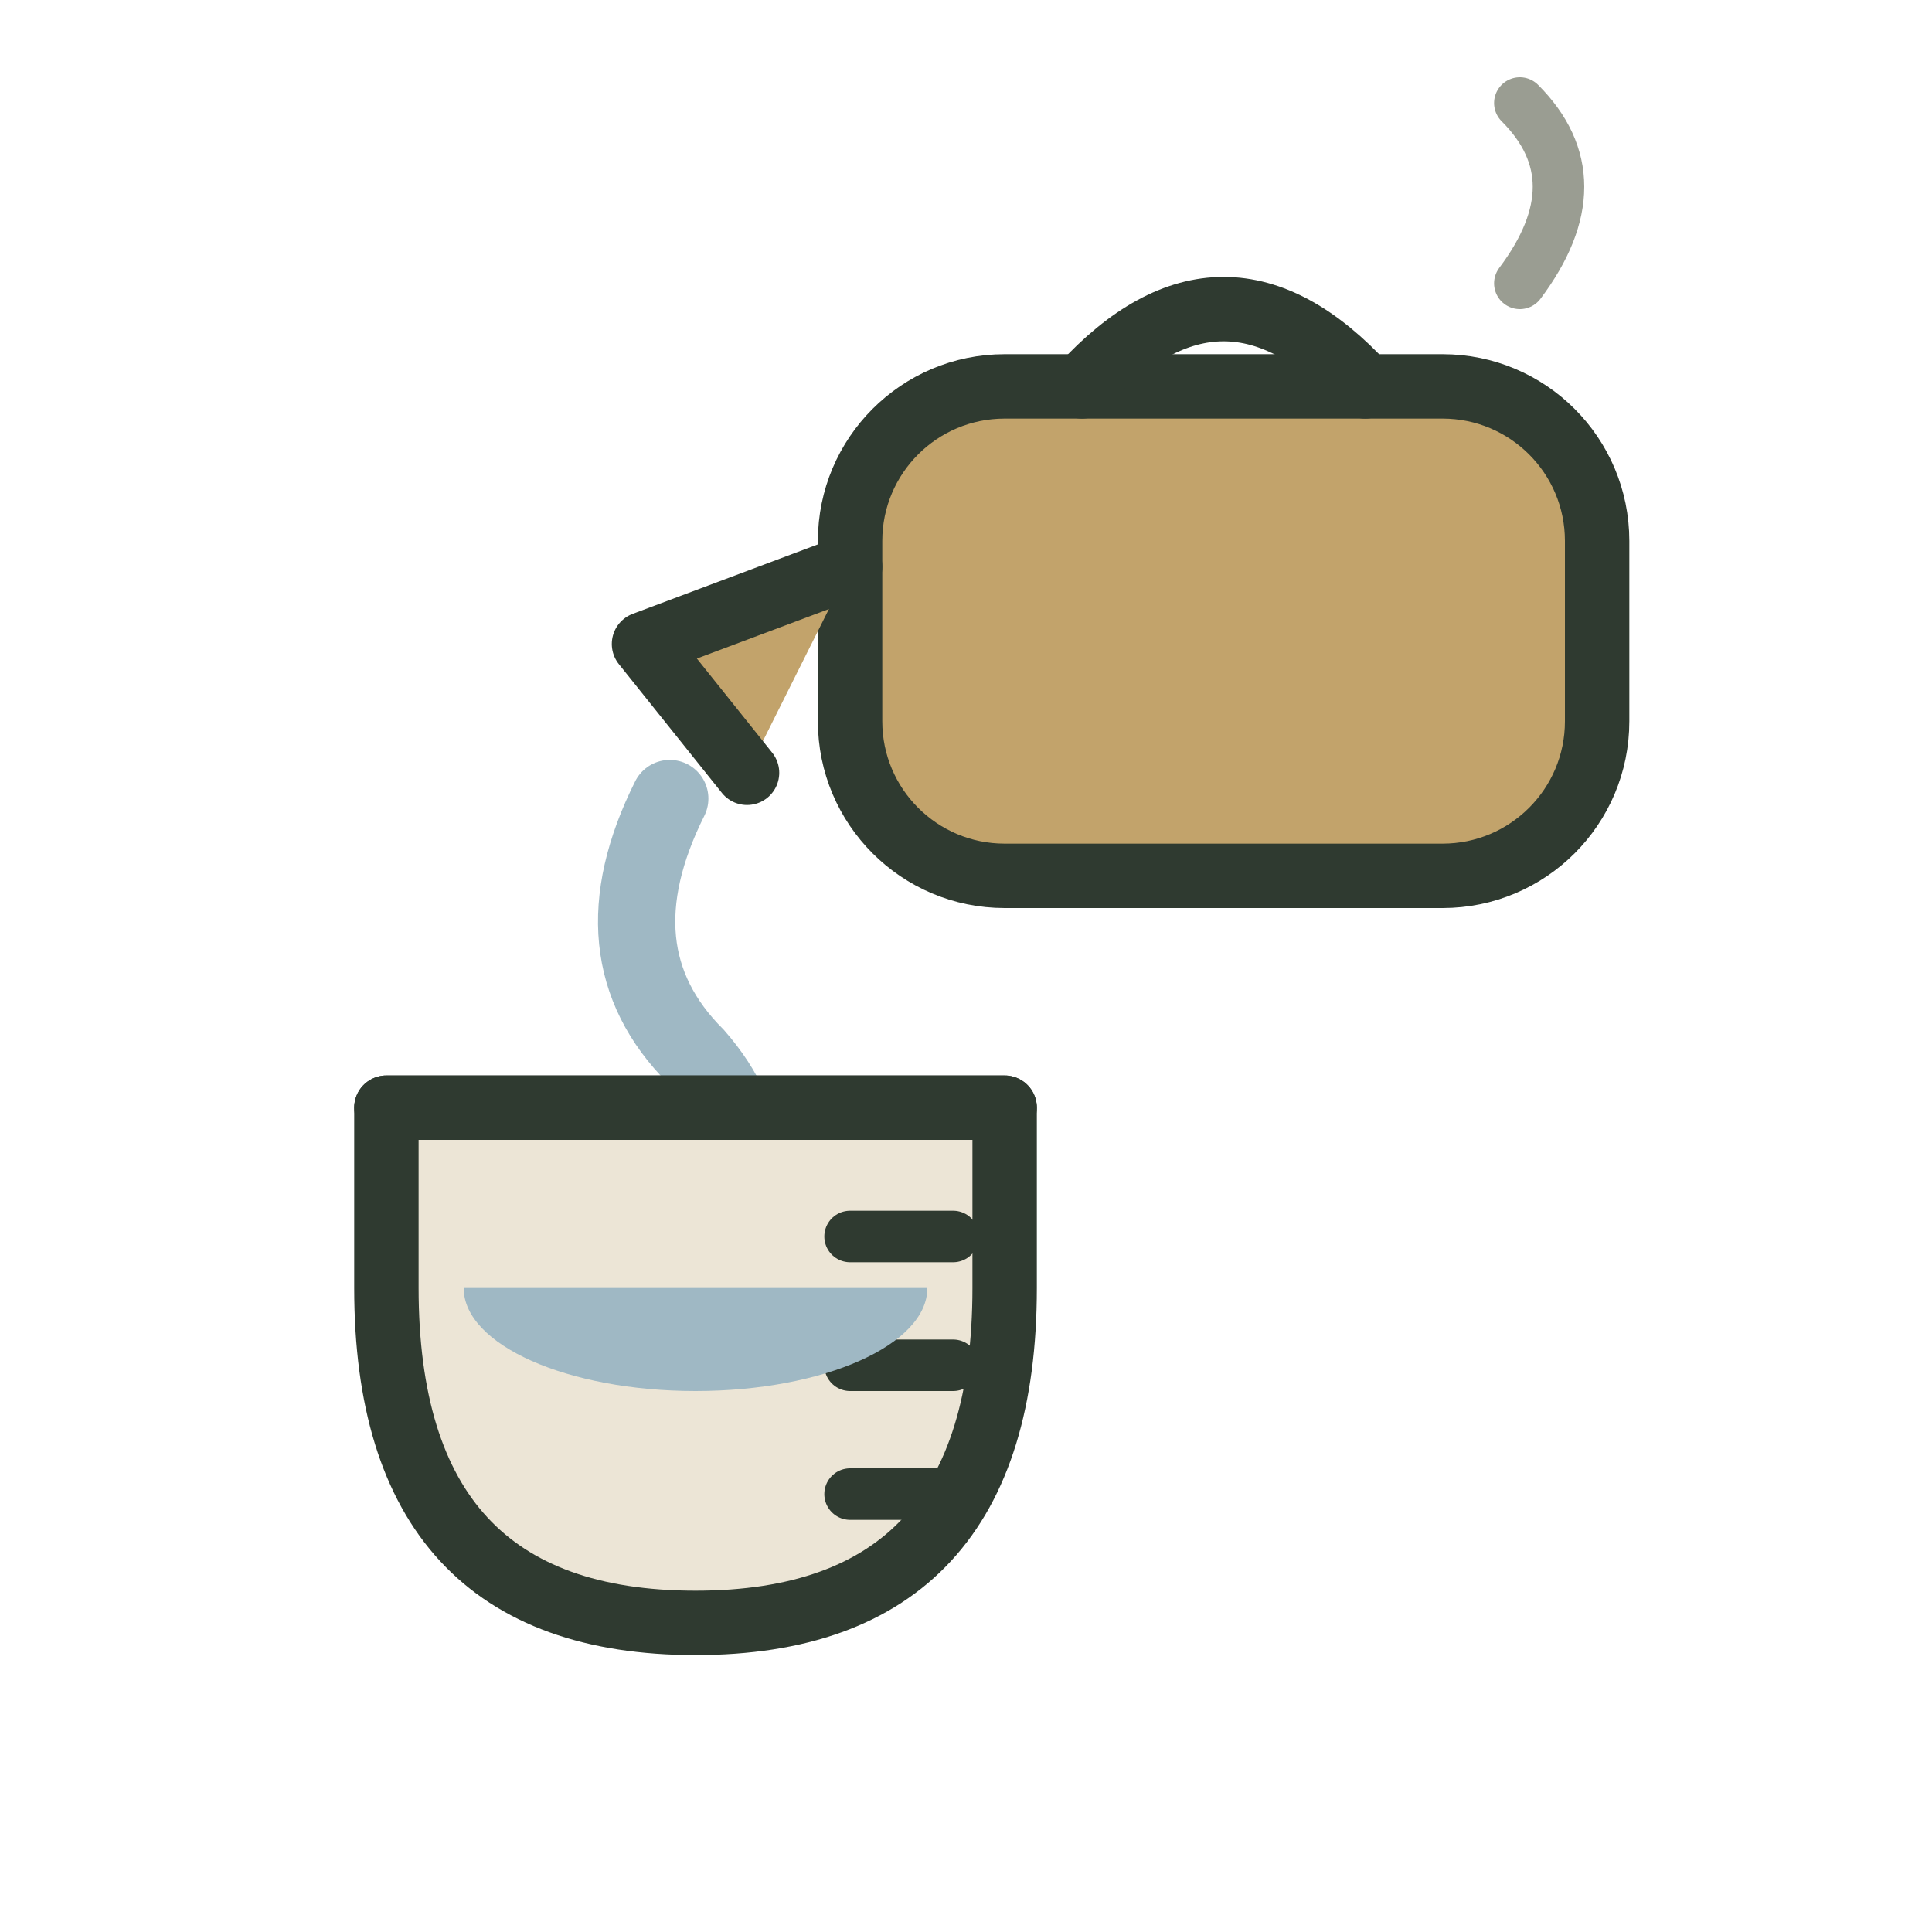
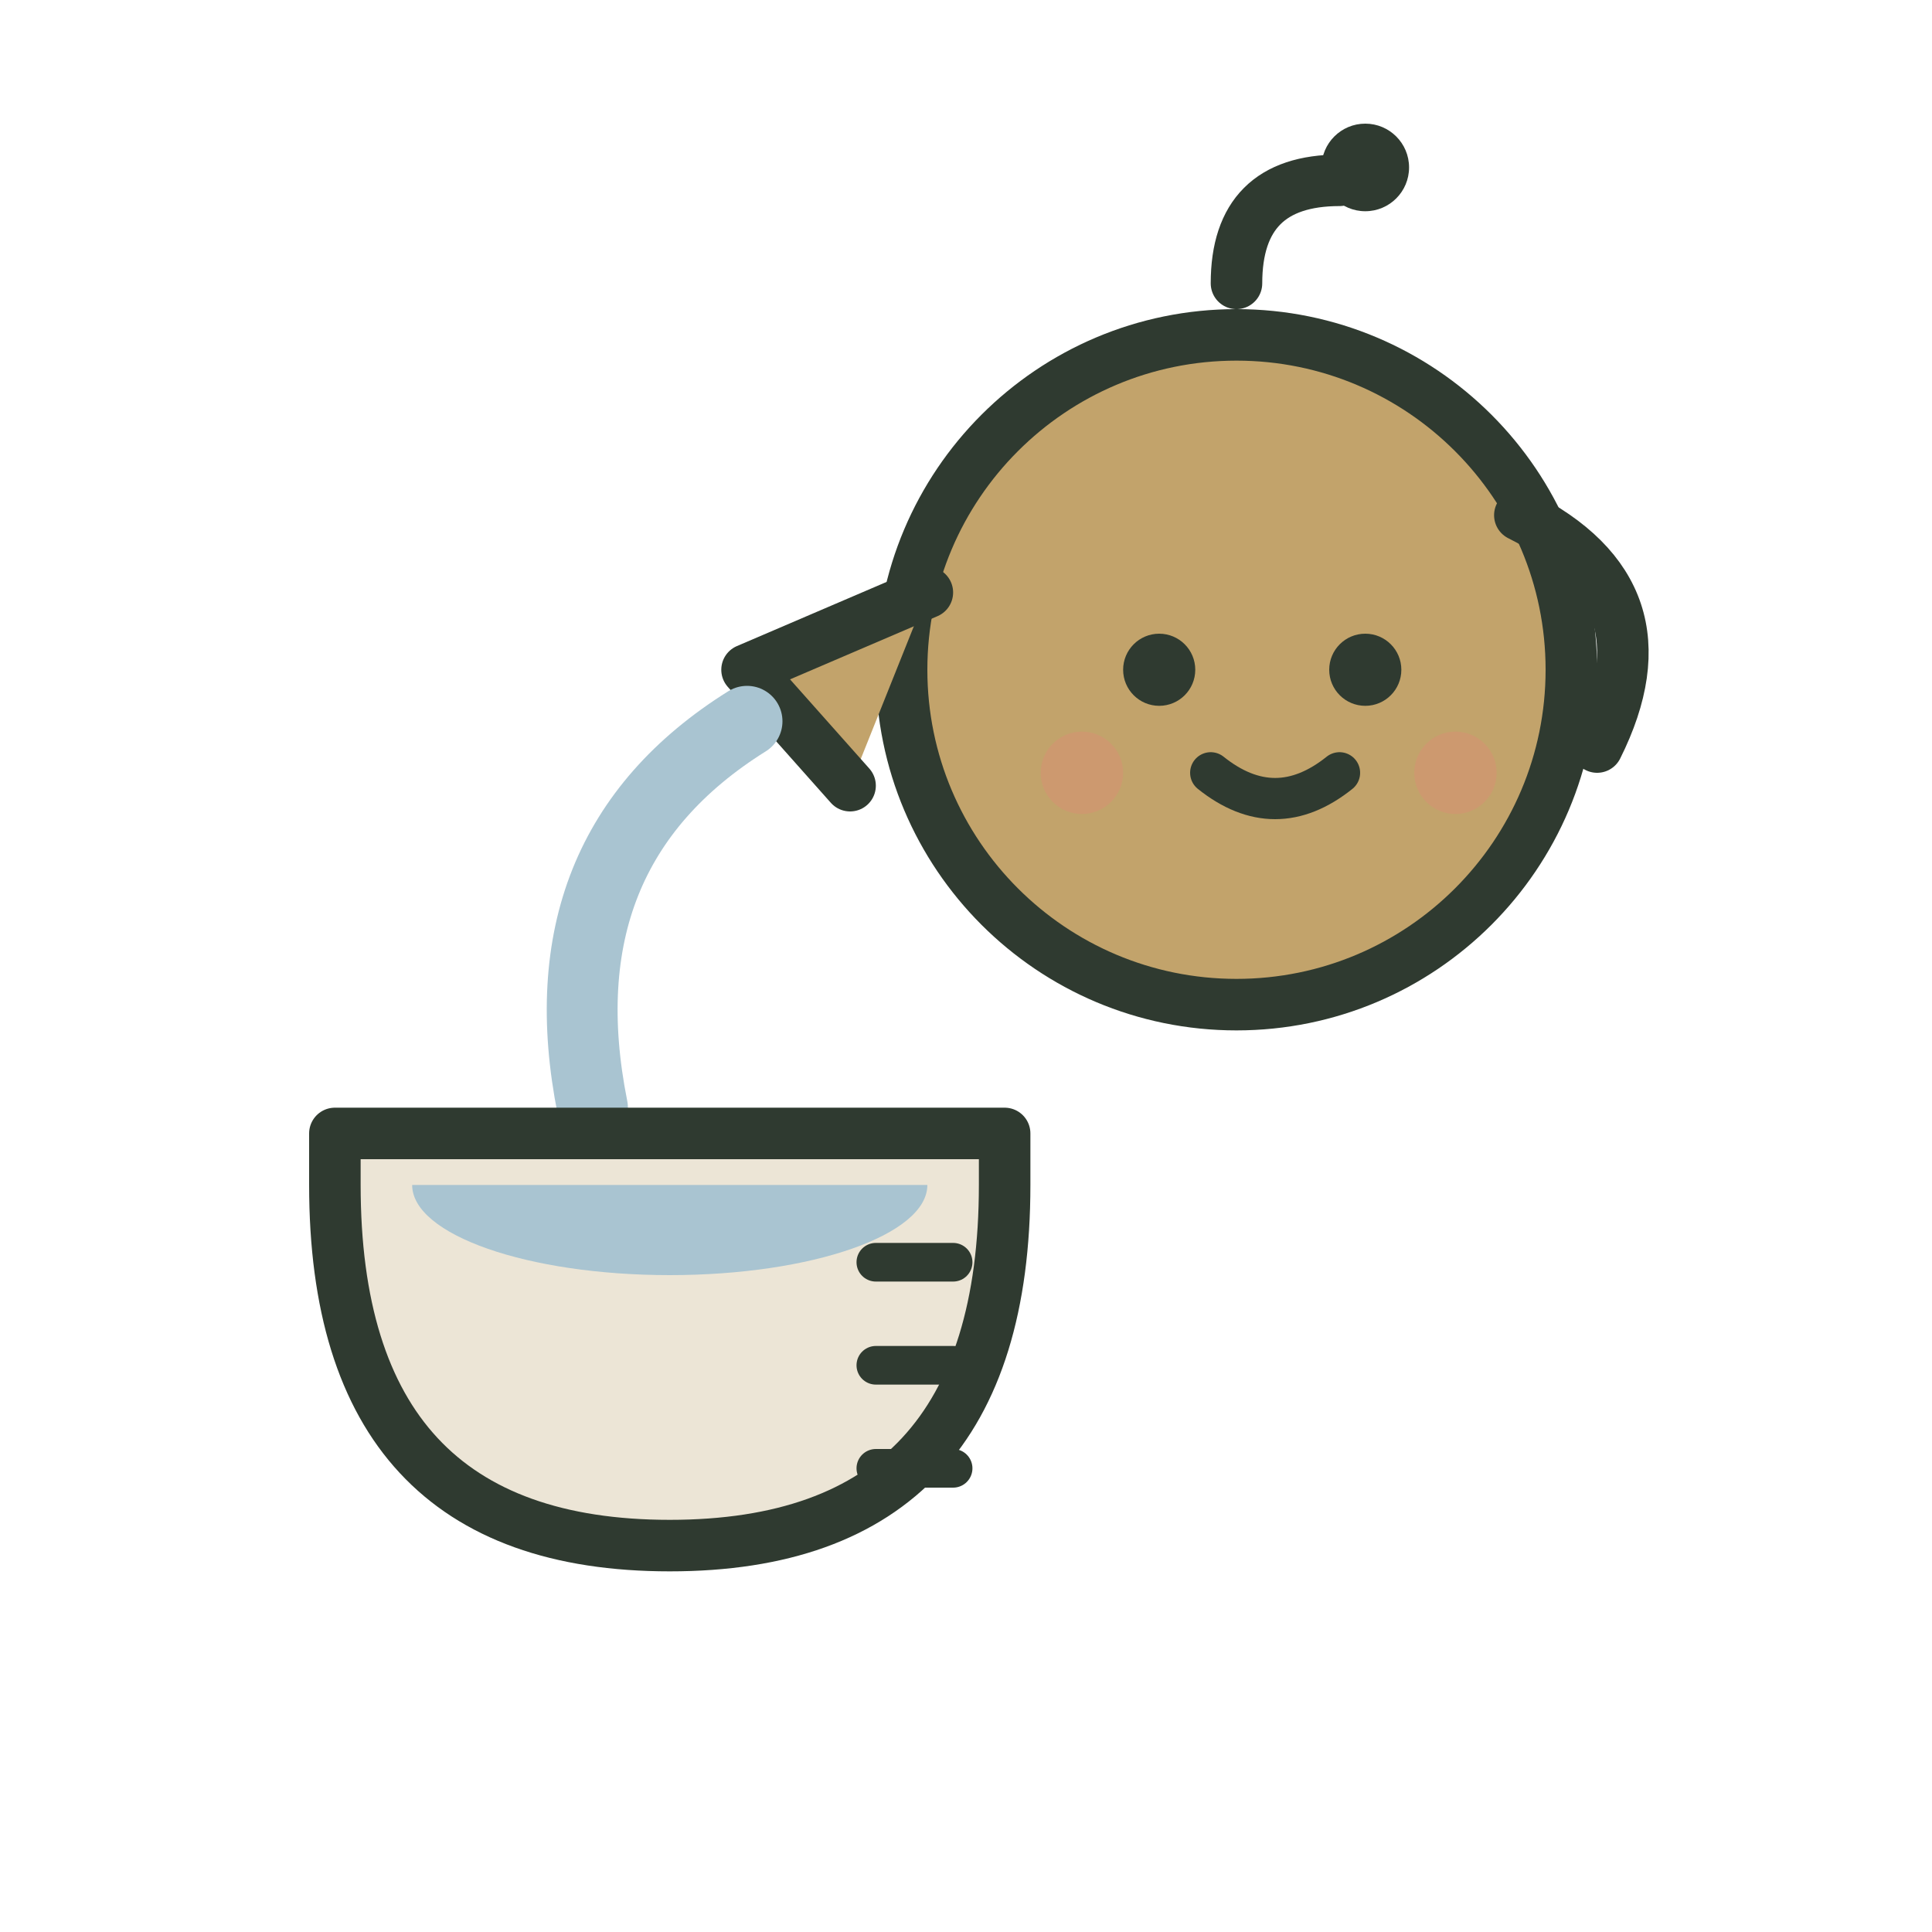
- <svg xmlns="http://www.w3.org/2000/svg" viewBox="0 0 150 150" fill="none" role="img" aria-label="Cartoon kettle pouring hot water into the Matcha Sous vessel with fill lines">
-   <g stroke="#2f3a30" stroke-width="5" stroke-linecap="round" stroke-linejoin="round">
-     <path d="M78 30 h34 a12 12 0 0 1 12 12 v14 a12 12 0 0 1 -12 12 h-34 a12 12 0 0 1 -12 -12 v-14 a12 12 0 0 1 12 -12 Z" fill="#c2a36b" />
-     <path d="M66 44 l-16 6 8 10" fill="#c2a36b" />
-     <path d="M84 30 q11 -12 22 0" fill="none" />
+ <svg xmlns="http://www.w3.org/2000/svg" viewBox="0 0 150 150" fill="none" role="img" aria-label="A round kettle character pouring a neat arc of water into the cup, right to the fill line">
+   <g stroke="#2f3a30" stroke-width="4" stroke-linecap="round" stroke-linejoin="round">
+     <circle cx="96" cy="52" r="26" fill="#c2a36b" />
+     <path d="M96 22 q0 -8 8 -8" fill="none" />
+     <circle cx="106" cy="13" r="3.4" fill="#2f3a30" stroke="none" />
+     <path d="M72 46 l-14 6 8 9" fill="#c2a36b" />
+     <path d="M118 40 q12 6 6 18" fill="none" />
  </g>
-   <path d="M52 62 q-6 12 2 20 q7 8 1 18" stroke="#9fb8c4" stroke-width="6" stroke-linecap="round" fill="none" />
-   <path d="M118 22 q6 -8 0 -14" stroke="#9a9d92" stroke-width="4" stroke-linecap="round" fill="none" />
-   <g stroke="#2f3a30" stroke-width="5" stroke-linecap="round" stroke-linejoin="round">
-     <path d="M30 100 q0 26 24 26 q24 0 24 -26 v-14 h-48 Z" fill="#ece5d6" />
-     <path d="M30 86 h48" />
-     <line x1="66" y1="96" x2="74" y2="96" stroke-width="4" />
-     <line x1="66" y1="106" x2="74" y2="106" stroke-width="4" />
-     <line x1="66" y1="116" x2="74" y2="116" stroke-width="4" />
+   <circle cx="90" cy="52" r="2.8" fill="#2f3a30" />
+   <circle cx="106" cy="52" r="2.8" fill="#2f3a30" />
+   <path d="M94 60 q5 4 10 0" stroke="#2f3a30" stroke-width="3.2" stroke-linecap="round" fill="none" />
+   <circle cx="84" cy="60" r="3.2" fill="#d98e73" opacity=".45" />
+   <circle cx="113" cy="60" r="3.2" fill="#d98e73" opacity=".45" />
+   <path d="M58 56 q-16 10 -12 30" stroke="#a9c4d1" stroke-width="5.5" stroke-linecap="round" fill="none" />
+   <g stroke="#2f3a30" stroke-width="4" stroke-linecap="round" stroke-linejoin="round">
+     <path d="M26 92 q0 28 26 28 q26 0 26 -28 v-4 h-52 Z" fill="#ece5d6" />
+     <line x1="68" y1="98" x2="74" y2="98" stroke-width="3" />
+     <line x1="68" y1="106" x2="74" y2="106" stroke-width="3" />
+     <line x1="68" y1="114" x2="74" y2="114" stroke-width="3" />
  </g>
-   <path d="M36 100 a18 8 0 0 0 36 0 Z" fill="#9fb8c4" />
+   <path d="M32 92 a20 7 0 0 0 40 0 Z" fill="#a9c4d1" />
</svg>
